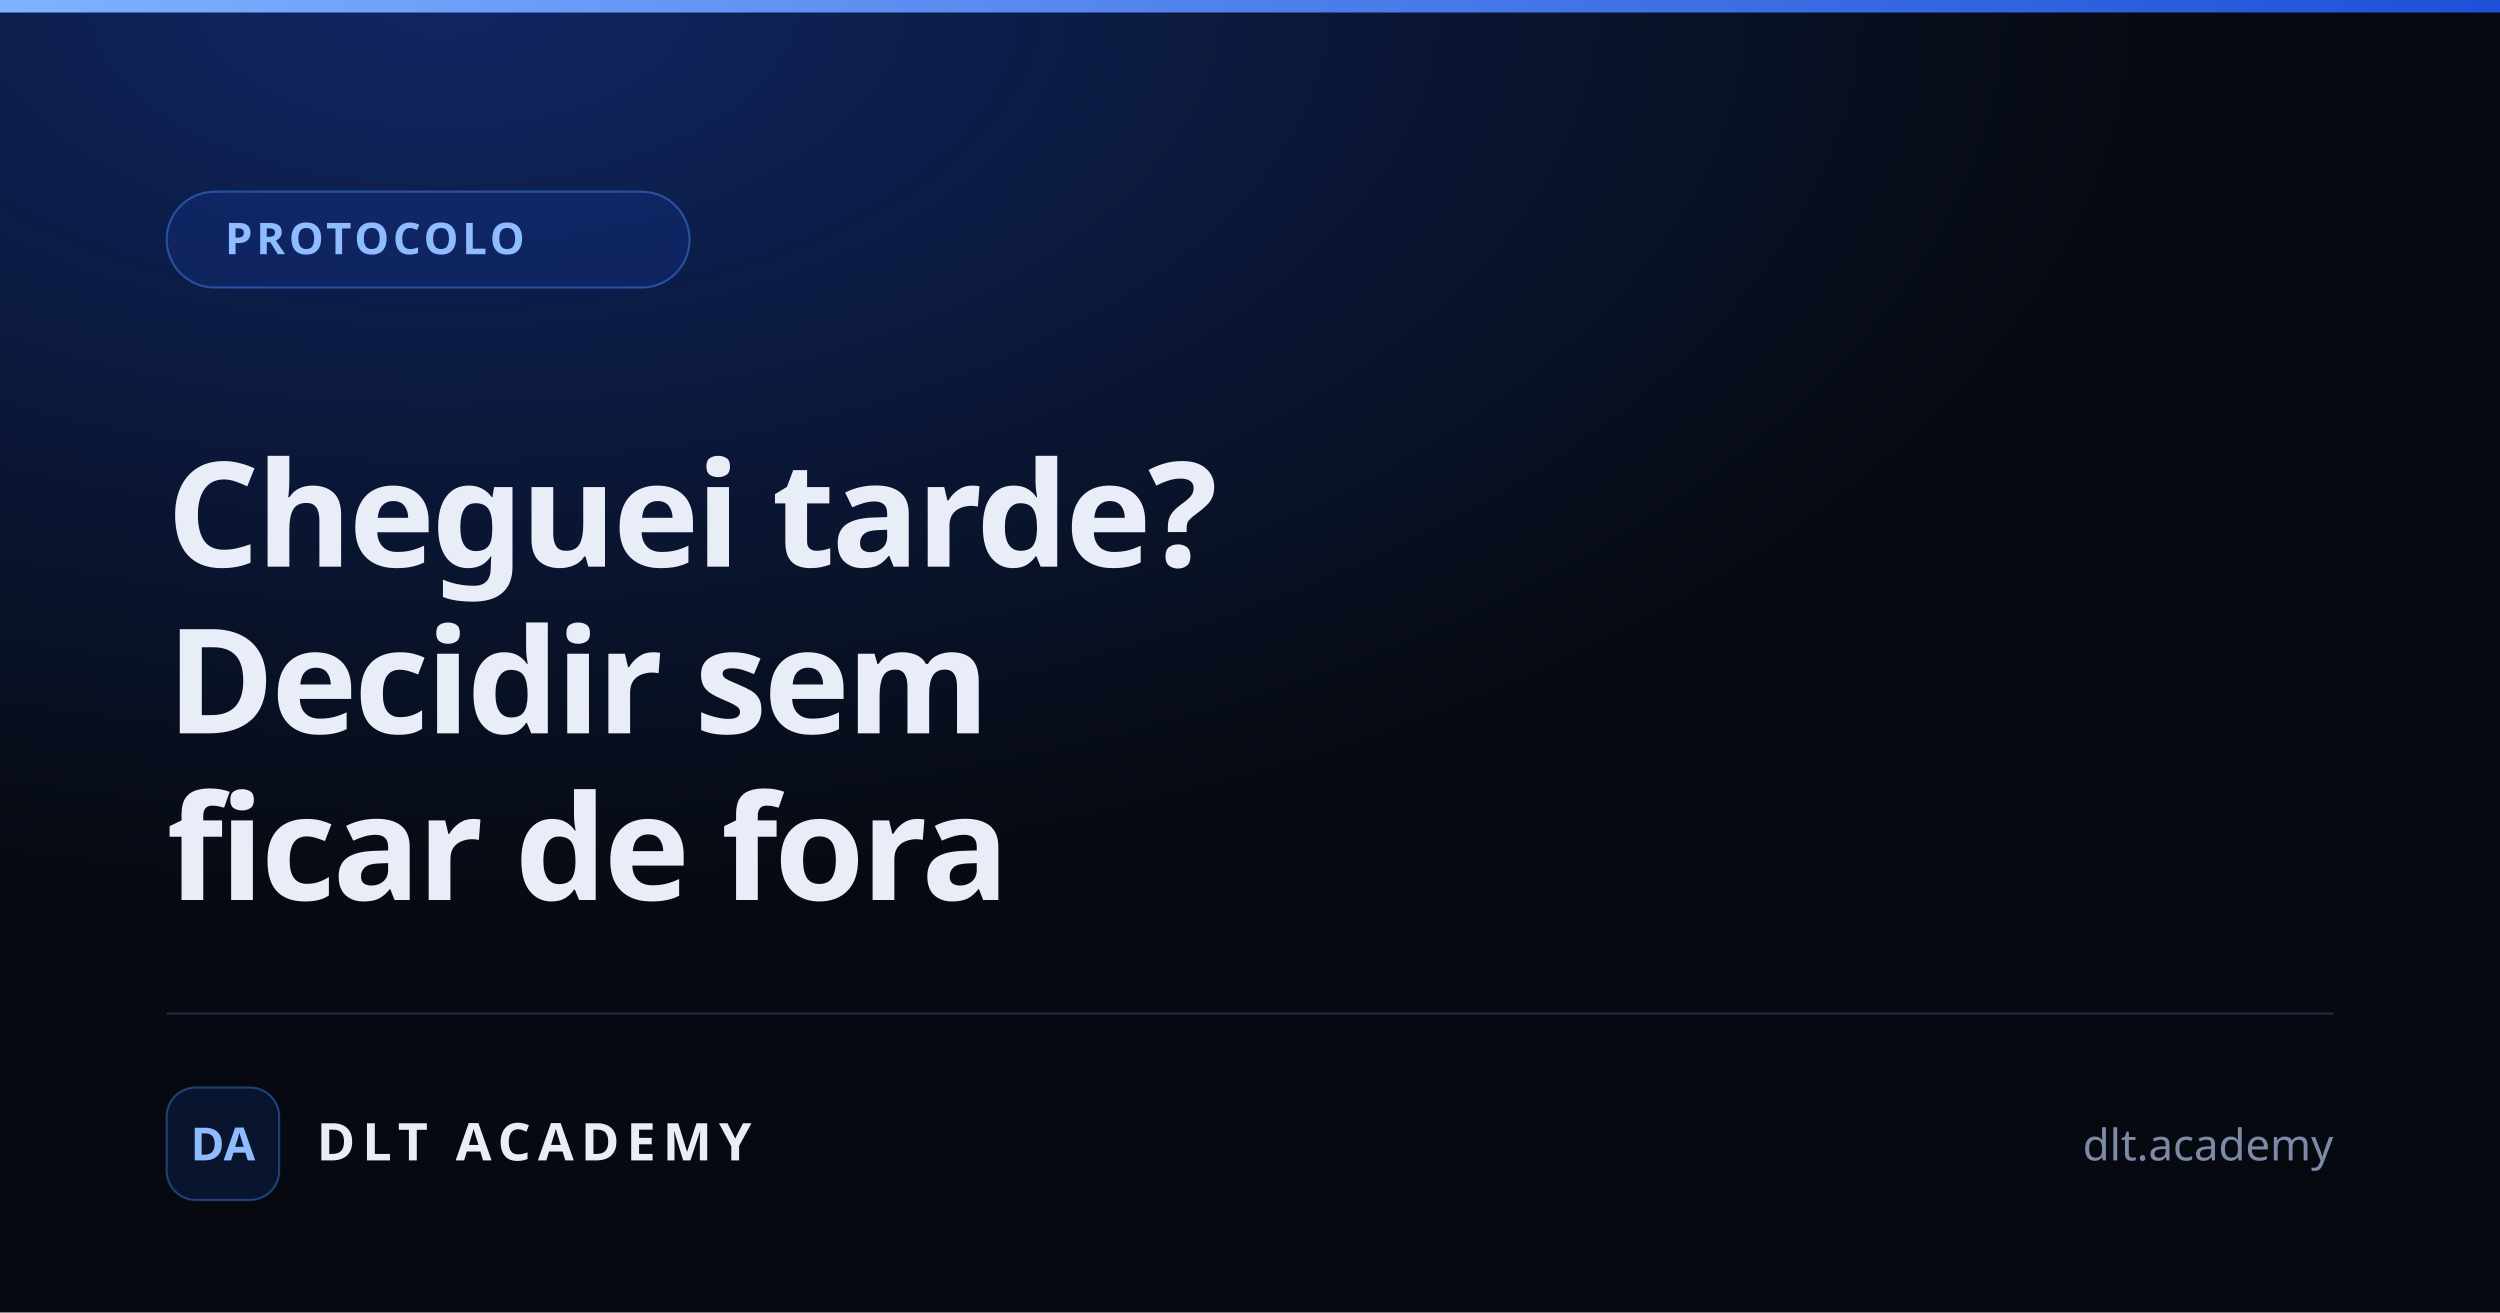
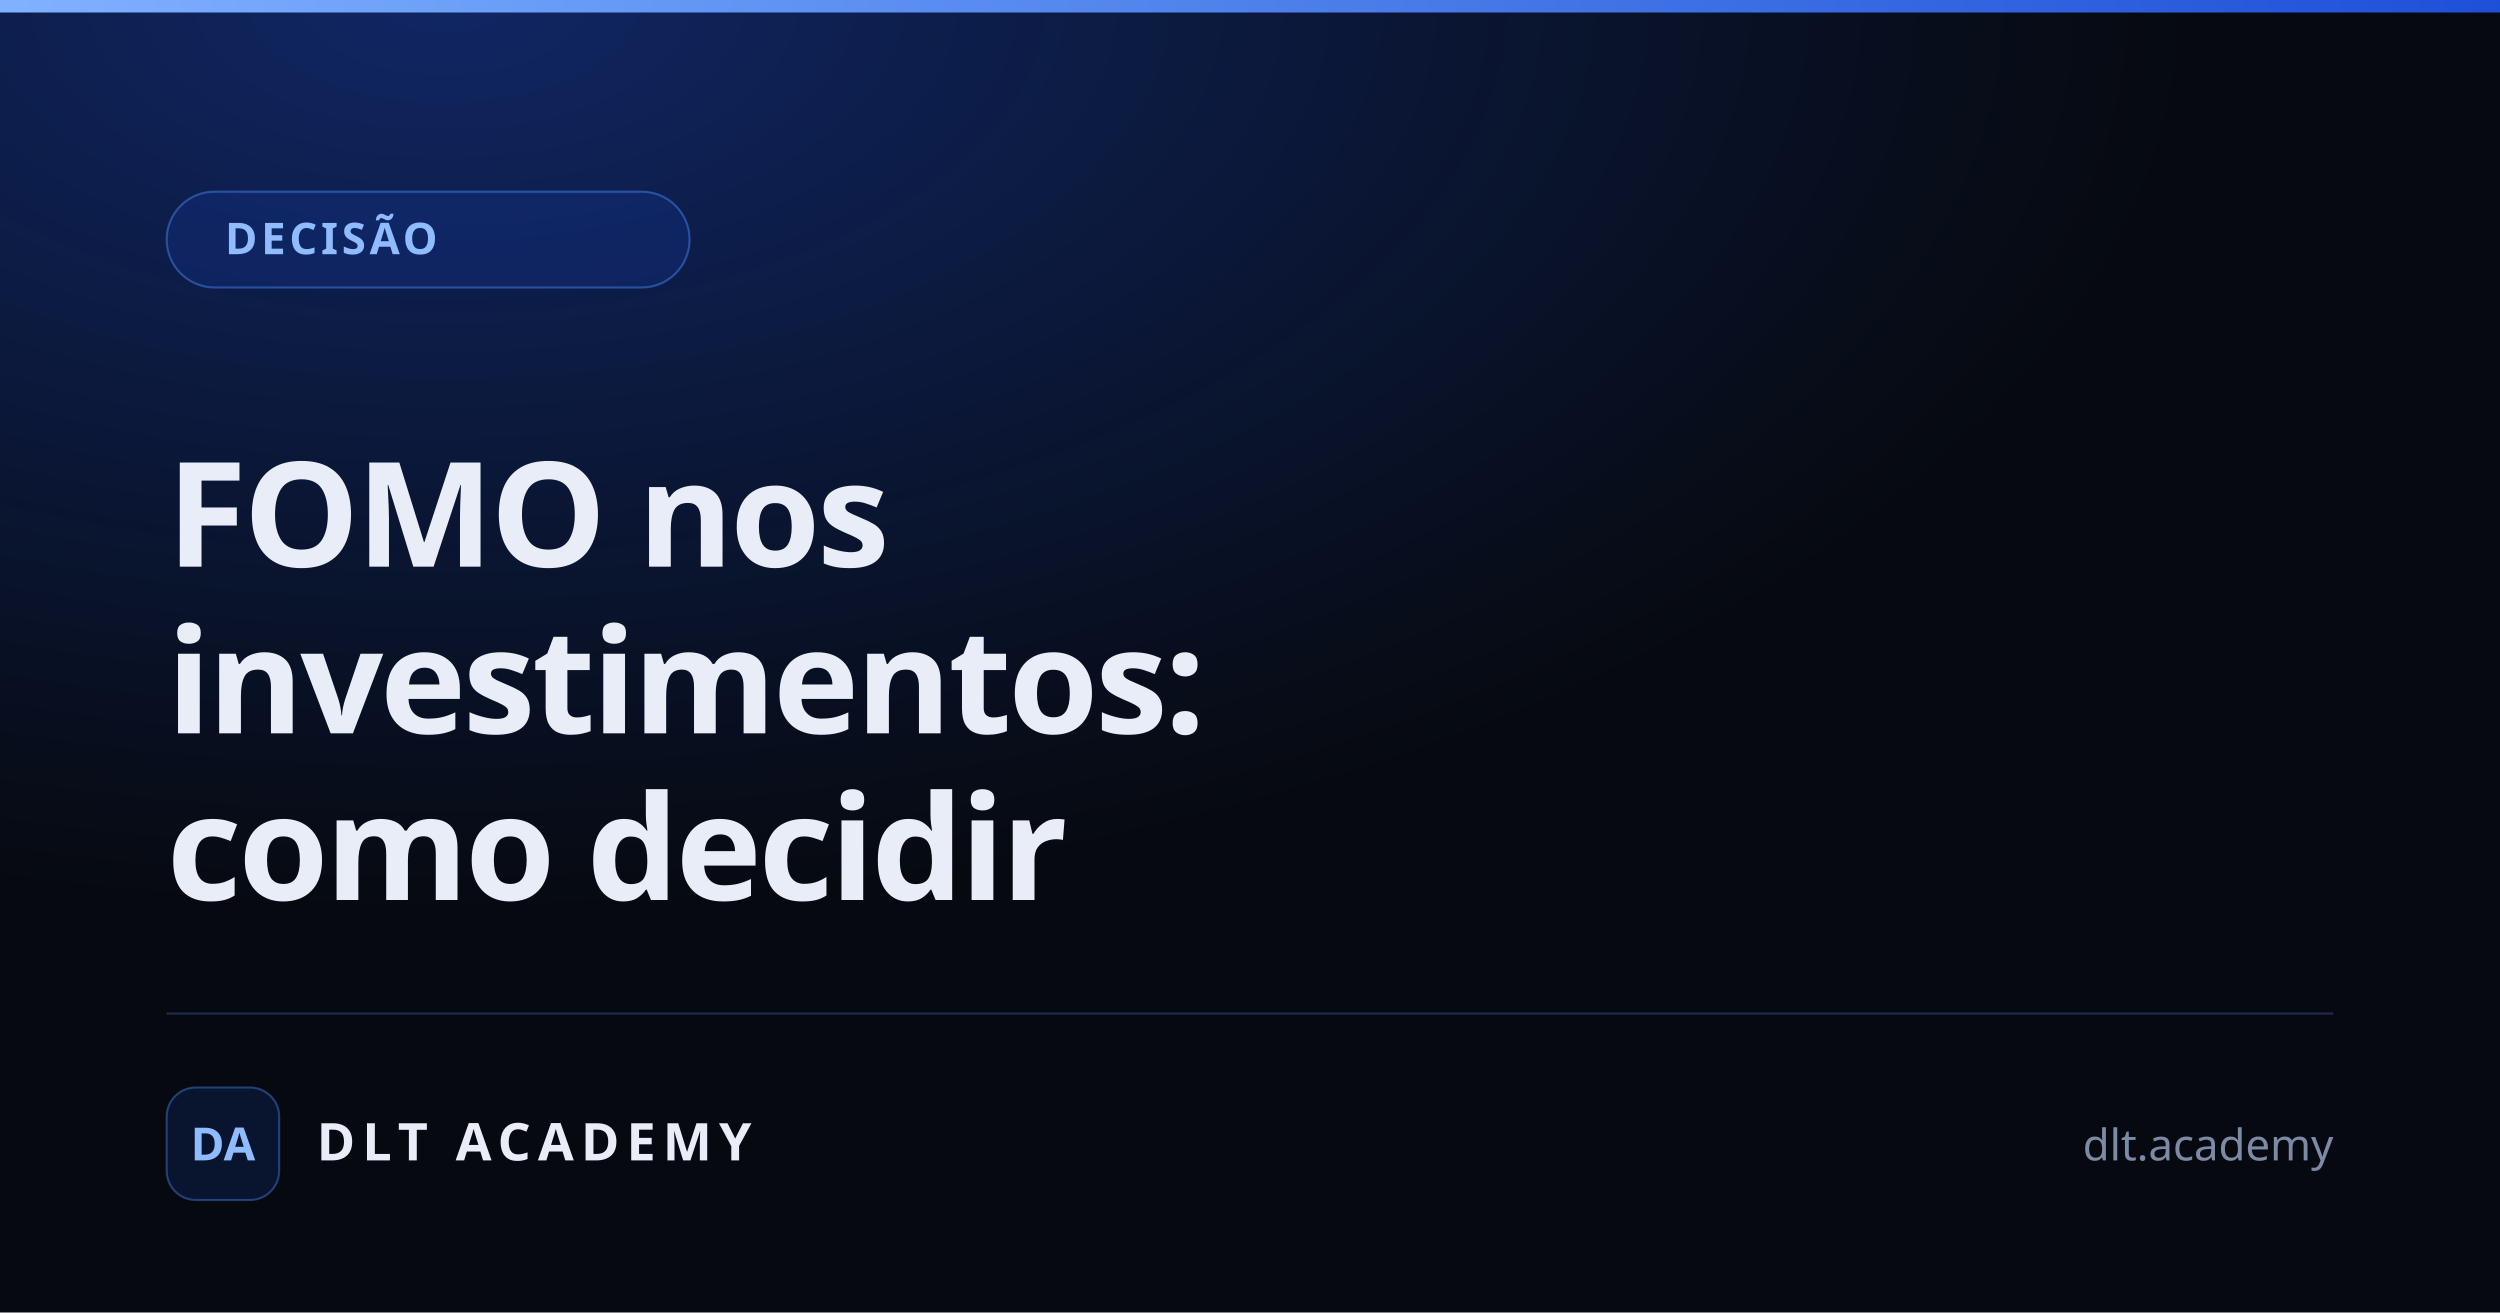
- <svg xmlns="http://www.w3.org/2000/svg" width="1200" height="630" viewBox="0 0 1200 630" role="img" aria-label="Cheguei tarde? Protocolo DLT Academy">
+ <svg xmlns="http://www.w3.org/2000/svg" width="1200" height="630" viewBox="0 0 1200 630" role="img" aria-label="FOMO nos investimentos — DLT Academy">
  <defs>
    <radialGradient id="glow" cx="18%" cy="0%" r="70%">
      <stop offset="0%" stop-color="#1E4FD8" stop-opacity="0.42" />
      <stop offset="100%" stop-color="#1E4FD8" stop-opacity="0" />
    </radialGradient>
    <linearGradient id="rule" x1="0" y1="0" x2="1" y2="0">
      <stop offset="0%" stop-color="#7FB2FF" />
      <stop offset="100%" stop-color="#1E4FD8" />
    </linearGradient>
  </defs>
  <rect width="1200" height="630" fill="#06090F" />
  <rect width="1200" height="630" fill="url(#glow)" />
  <rect x="0" y="0" width="1200" height="6" fill="url(#rule)" />
  <rect x="80" y="92" width="251" height="46" rx="23" fill="#1E4FD8" fill-opacity="0.16" stroke="#4A8DF8" stroke-opacity="0.45" />
-   <text x="108" y="122" font-family="Sora, 'Trebuchet MS', sans-serif" font-size="21" font-weight="700" letter-spacing="1.8" fill="#8FBBFF">PROTOCOLO</text>
+   <text x="108" y="122" font-family="Sora, 'Trebuchet MS', sans-serif" font-size="21" font-weight="700" letter-spacing="1.8" fill="#8FBBFF">DECISÃO</text>
  <text font-family="Sora, 'Trebuchet MS', sans-serif" font-size="70" font-weight="700" letter-spacing="-1.6" fill="#E8EDF7">
-     <tspan x="80" y="272">Cheguei tarde?</tspan>
-     <tspan x="80" y="352">Decidir sem</tspan>
-     <tspan x="80" y="432">ficar de fora</tspan>
+     <tspan x="80" y="272">FOMO nos</tspan>
+     <tspan x="80" y="352">investimentos:</tspan>
+     <tspan x="80" y="432">como decidir</tspan>
  </text>
  <rect x="80" y="486" width="1040" height="1" fill="#1E2C4E" />
  <rect x="80" y="522" width="54" height="54" rx="14" fill="#1E4FD8" fill-opacity="0.16" stroke="#4A8DF8" stroke-opacity="0.4" />
  <text x="107" y="557" text-anchor="middle" font-family="Sora, 'Trebuchet MS', sans-serif" font-size="22" font-weight="700" fill="#8FBBFF">DA</text>
  <text x="152" y="557" font-family="Sora, 'Trebuchet MS', sans-serif" font-size="25" font-weight="700" letter-spacing="3.4" fill="#E8EDF7">DLT ACADEMY</text>
  <text x="1120" y="557" text-anchor="end" font-family="Sora, 'Trebuchet MS', sans-serif" font-size="21" font-weight="500" fill="#7C8AA6">dlt.academy</text>
</svg>
